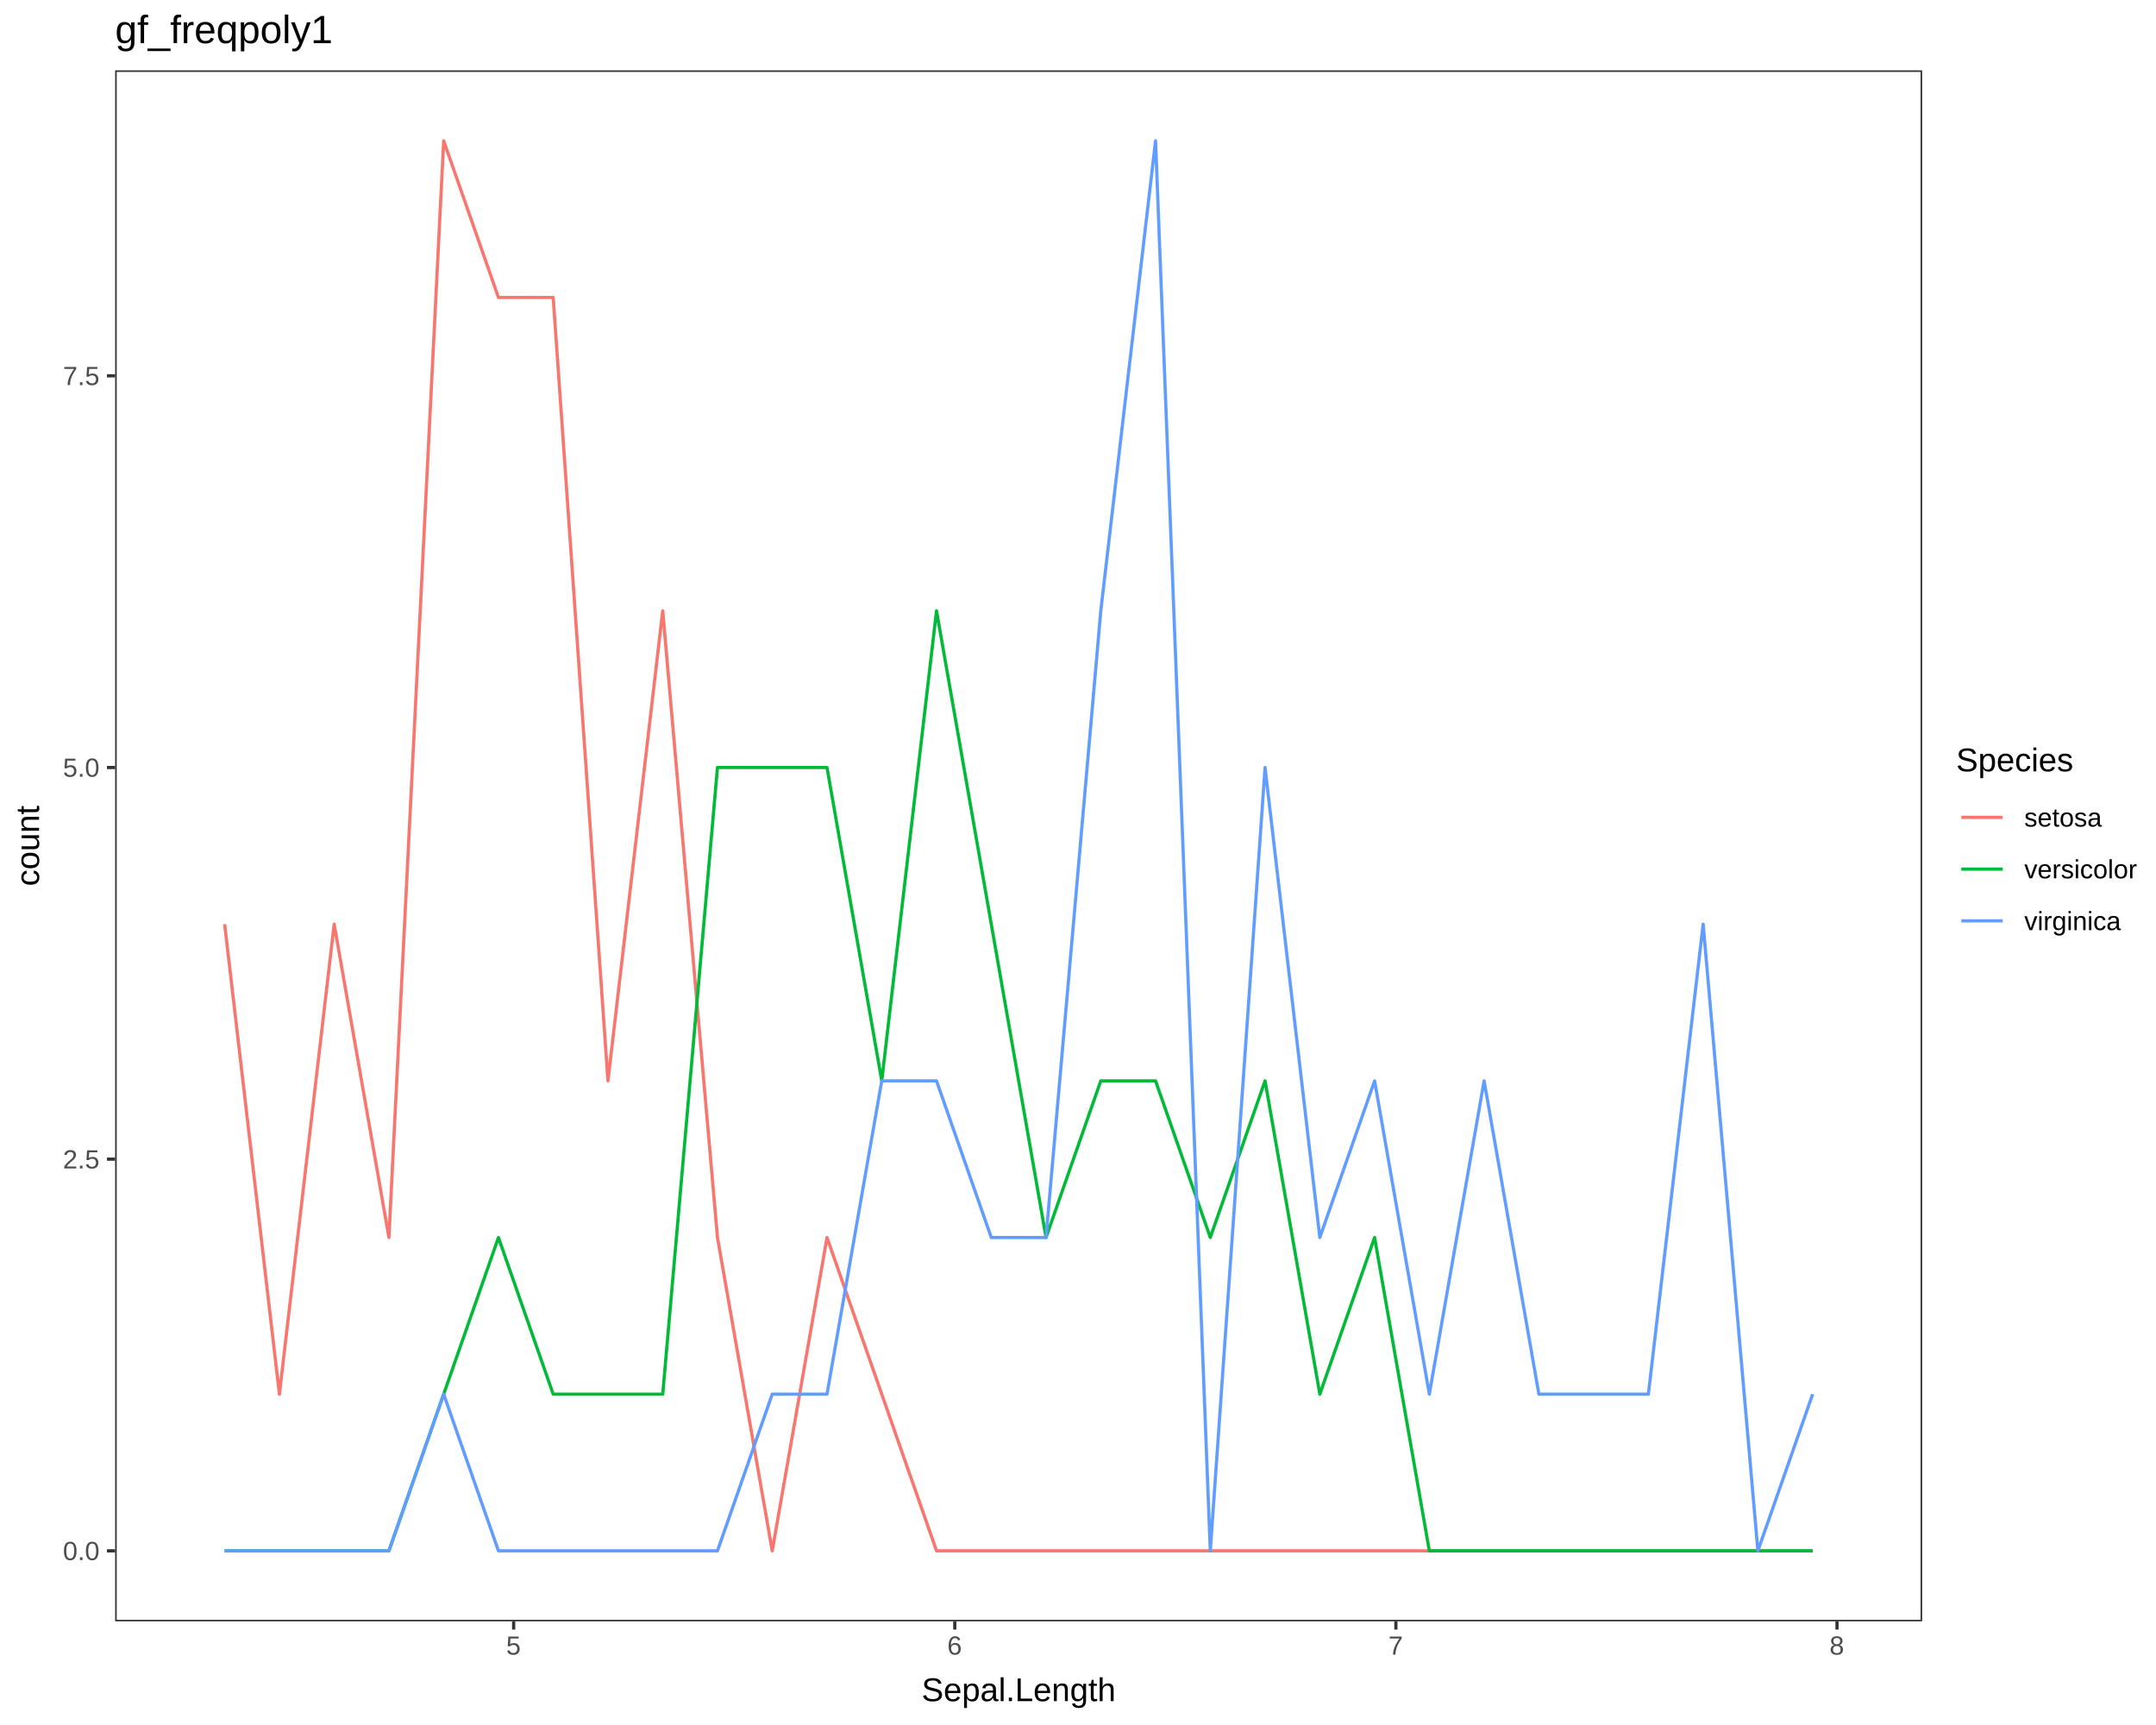
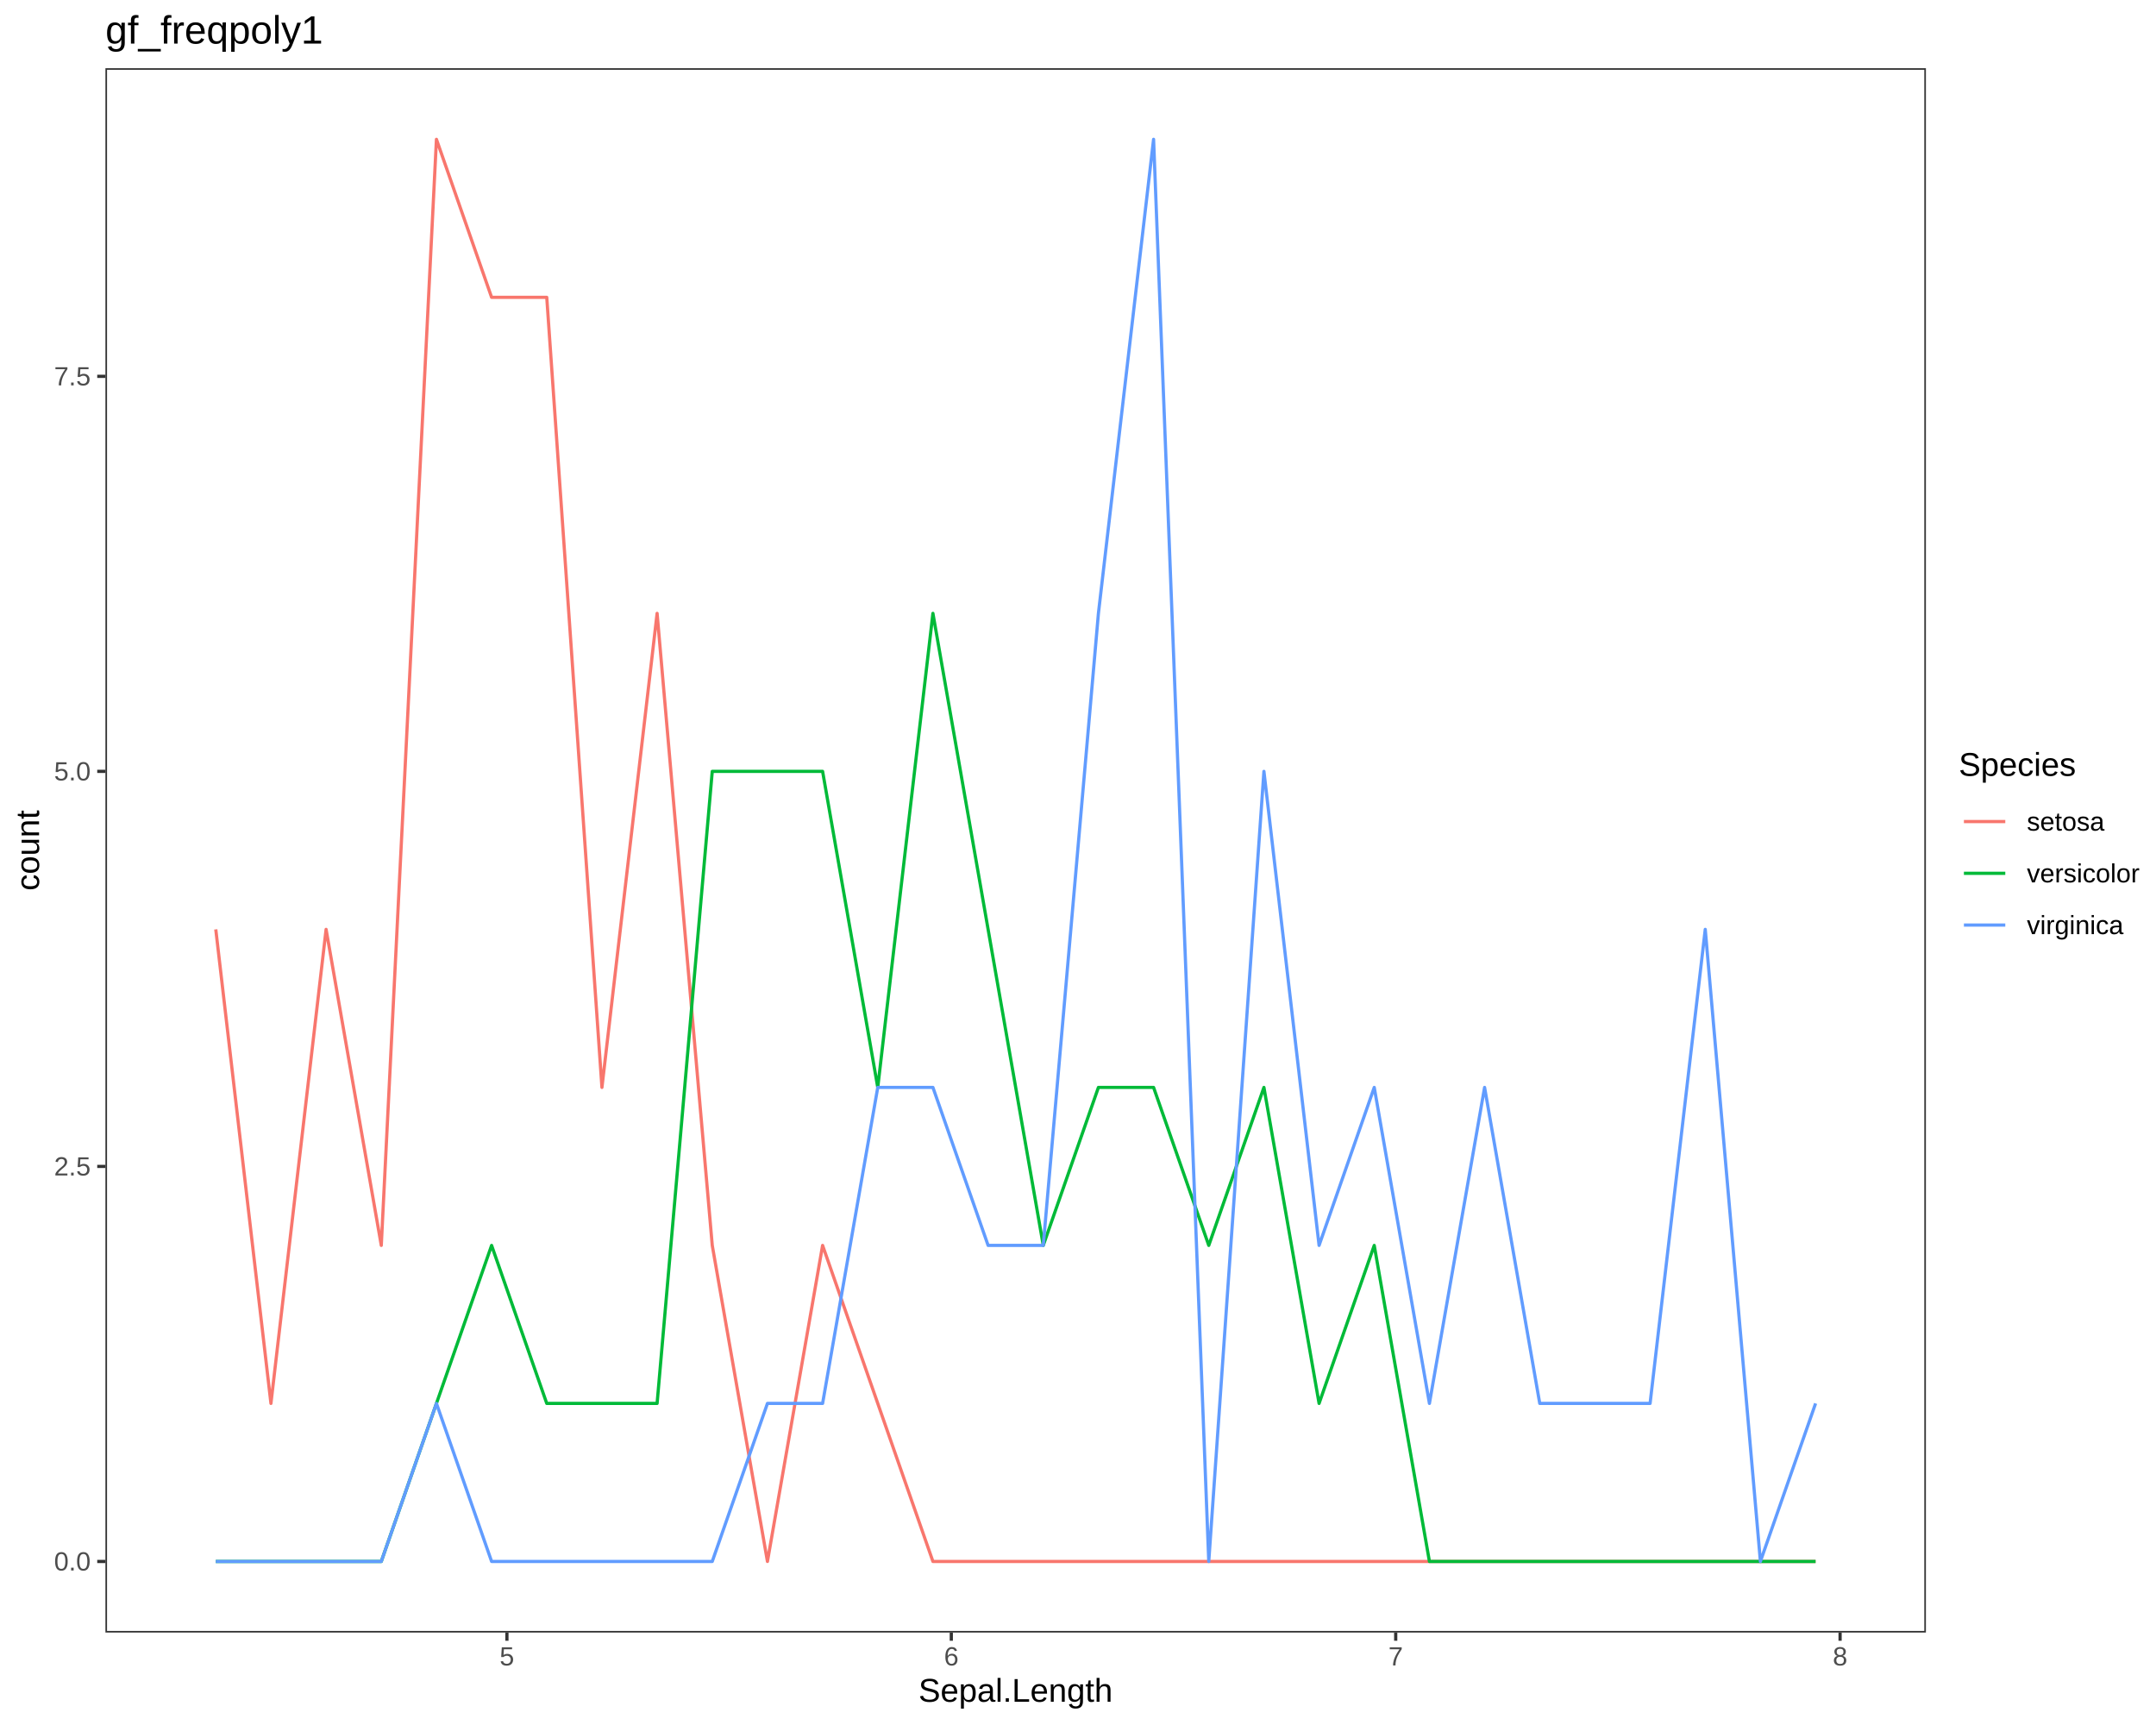
<svg xmlns="http://www.w3.org/2000/svg" viewBox="0 0 720.00 576.00">
  <defs>
    <style type="text/css">
-     line, polyline, path, rect, circle {
+     line, polyline, polygon, path, rect, circle {
      fill: none;
      stroke: #000000;
      stroke-linecap: round;
      stroke-linejoin: round;
      stroke-miterlimit: 10.00;
    }
  </style>
  </defs>
  <rect width="100%" height="100%" style="stroke: none; fill: #FFFFFF;" />
  <rect x="0.00" y="0.00" width="720.00" height="576.00" style="stroke-width: 1.07; stroke: #FFFFFF; fill: #FFFFFF;" />
  <defs>
-     <clipPath id="cpMzguNDQ4NXw2NDEuOTEzfDU0MS4zOTF8MjMuNDc2Nw==">
-       <rect x="38.45" y="23.48" width="603.46" height="517.91" />
+     <clipPath id="cpMzUuMjF8NjQzLjE2fDU0NS4xM3wyMi43Nw==">
+       <rect x="35.21" y="22.77" width="607.95" height="522.36" />
    </clipPath>
  </defs>
-   <rect x="38.45" y="23.48" width="603.46" height="517.91" style="stroke-width: 1.07; stroke: none; fill: #FFFFFF;" clip-path="url(#cpMzguNDQ4NXw2NDEuOTEzfDU0MS4zOTF8MjMuNDc2Nw==)" />
-   <polyline points="75.02,308.59 93.31,465.53 111.60,308.59 129.88,413.22 148.17,47.02 166.46,99.33 184.74,99.33 203.03,360.91 221.32,203.96 239.60,413.22 257.89,517.85 276.18,413.22 294.46,465.53 312.75,517.85 331.04,517.85 349.32,517.85 367.61,517.85 385.90,517.85 404.18,517.85 422.47,517.85 440.76,517.85 459.05,517.85 477.33,517.85 495.62,517.85 513.91,517.85 532.19,517.85 550.48,517.85 568.77,517.85 587.05,517.85 605.34,517.85 " style="stroke-width: 1.07; stroke: #F8766D; stroke-linecap: butt;" clip-path="url(#cpMzguNDQ4NXw2NDEuOTEzfDU0MS4zOTF8MjMuNDc2Nw==)" />
-   <polyline points="75.02,517.85 93.31,517.85 111.60,517.85 129.88,517.85 148.17,465.53 166.46,413.22 184.74,465.53 203.03,465.53 221.32,465.53 239.60,256.28 257.89,256.28 276.18,256.28 294.46,360.91 312.75,203.96 331.04,308.59 349.32,413.22 367.61,360.91 385.90,360.91 404.18,413.22 422.47,360.91 440.76,465.53 459.05,413.22 477.33,517.85 495.62,517.85 513.91,517.85 532.19,517.85 550.48,517.85 568.77,517.85 587.05,517.85 605.34,517.85 " style="stroke-width: 1.07; stroke: #00BA38; stroke-linecap: butt;" clip-path="url(#cpMzguNDQ4NXw2NDEuOTEzfDU0MS4zOTF8MjMuNDc2Nw==)" />
-   <polyline points="75.02,517.85 93.31,517.85 111.60,517.85 129.88,517.85 148.17,465.53 166.46,517.85 184.74,517.85 203.03,517.85 221.32,517.85 239.60,517.85 257.89,465.53 276.18,465.53 294.46,360.91 312.75,360.91 331.04,413.22 349.32,413.22 367.61,203.96 385.90,47.02 404.18,517.85 422.47,256.28 440.76,413.22 459.05,360.91 477.33,465.53 495.62,360.91 513.91,465.53 532.19,465.53 550.48,465.53 568.77,308.59 587.05,517.85 605.34,465.53 " style="stroke-width: 1.07; stroke: #619CFF; stroke-linecap: butt;" clip-path="url(#cpMzguNDQ4NXw2NDEuOTEzfDU0MS4zOTF8MjMuNDc2Nw==)" />
-   <rect x="38.45" y="23.48" width="603.46" height="517.91" style="stroke-width: 1.07; stroke: #333333;" clip-path="url(#cpMzguNDQ4NXw2NDEuOTEzfDU0MS4zOTF8MjMuNDc2Nw==)" />
+   <rect x="35.21" y="22.77" width="607.95" height="522.36" style="stroke-width: 1.07; stroke: none; fill: #FFFFFF;" clip-path="url(#cpMzUuMjF8NjQzLjE2fDU0NS4xM3wyMi43Nw==)" />
+   <polyline points="72.06,310.33 90.48,468.62 108.90,310.33 127.33,415.86 145.75,46.52 164.17,99.28 182.59,99.28 201.02,363.10 219.44,204.81 237.86,415.86 256.29,521.39 274.71,415.86 293.13,468.62 311.55,521.39 329.98,521.39 348.40,521.39 366.82,521.39 385.24,521.39 403.67,521.39 422.09,521.39 440.51,521.39 458.93,521.39 477.36,521.39 495.78,521.39 514.20,521.39 532.63,521.39 551.05,521.39 569.47,521.39 587.89,521.39 606.32,521.39 " style="stroke-width: 1.07; stroke: #F8766D; stroke-linecap: butt;" clip-path="url(#cpMzUuMjF8NjQzLjE2fDU0NS4xM3wyMi43Nw==)" />
+   <polyline points="72.06,521.39 90.48,521.39 108.90,521.39 127.33,521.39 145.75,468.62 164.17,415.86 182.59,468.62 201.02,468.62 219.44,468.62 237.86,257.57 256.29,257.57 274.71,257.57 293.13,363.10 311.55,204.81 329.98,310.33 348.40,415.86 366.82,363.10 385.24,363.10 403.67,415.86 422.09,363.10 440.51,468.62 458.93,415.86 477.36,521.39 495.78,521.39 514.20,521.39 532.63,521.39 551.05,521.39 569.47,521.39 587.89,521.39 606.32,521.39 " style="stroke-width: 1.07; stroke: #00BA38; stroke-linecap: butt;" clip-path="url(#cpMzUuMjF8NjQzLjE2fDU0NS4xM3wyMi43Nw==)" />
+   <polyline points="72.06,521.39 90.48,521.39 108.90,521.39 127.33,521.39 145.75,468.62 164.17,521.39 182.59,521.39 201.02,521.39 219.44,521.39 237.86,521.39 256.29,468.62 274.71,468.62 293.13,363.10 311.55,363.10 329.98,415.86 348.40,415.86 366.82,204.81 385.24,46.52 403.67,521.39 422.09,257.57 440.51,415.86 458.93,363.10 477.36,468.62 495.78,363.10 514.20,468.62 532.63,468.62 551.05,468.62 569.47,310.33 587.89,521.39 606.32,468.62 " style="stroke-width: 1.07; stroke: #619CFF; stroke-linecap: butt;" clip-path="url(#cpMzUuMjF8NjQzLjE2fDU0NS4xM3wyMi43Nw==)" />
+   <rect x="35.21" y="22.77" width="607.95" height="522.36" style="stroke-width: 1.07; stroke: #333333;" clip-path="url(#cpMzUuMjF8NjQzLjE2fDU0NS4xM3wyMi43Nw==)" />
  <defs>
-     <clipPath id="cpMHw3MjB8NTc2fDA=">
+     <clipPath id="cpMC4wMHw3MjAuMDB8NTc2LjAwfDAuMDA=">
      <rect x="0.00" y="0.00" width="720.00" height="576.00" />
    </clipPath>
  </defs>
-   <g clip-path="url(#cpMHw3MjB8NTc2fDA=)">
-     <text x="21.01" y="520.94" style="font-size: 8.80px; fill: #4D4D4D; font-family: Liberation Sans;" textLength="12.51px" lengthAdjust="spacingAndGlyphs">0.0</text>
+   <g clip-path="url(#cpMC4wMHw3MjAuMDB8NTc2LjAwfDAuMDA=)">
+     <text x="18.06" y="524.41" style="font-size: 8.80px; fill: #4D4D4D; font-family: Liberation Sans;" textLength="12.22px" lengthAdjust="spacingAndGlyphs">0.0</text>
  </g>
-   <g clip-path="url(#cpMHw3MjB8NTc2fDA=)">
-     <text x="21.01" y="390.16" style="font-size: 8.80px; fill: #4D4D4D; font-family: Liberation Sans;" textLength="12.51px" lengthAdjust="spacingAndGlyphs">2.5</text>
+   <g clip-path="url(#cpMC4wMHw3MjAuMDB8NTc2LjAwfDAuMDA=)">
+     <text x="18.06" y="392.50" style="font-size: 8.80px; fill: #4D4D4D; font-family: Liberation Sans;" textLength="12.22px" lengthAdjust="spacingAndGlyphs">2.5</text>
  </g>
-   <g clip-path="url(#cpMHw3MjB8NTc2fDA=)">
-     <text x="21.01" y="259.37" style="font-size: 8.80px; fill: #4D4D4D; font-family: Liberation Sans;" textLength="12.51px" lengthAdjust="spacingAndGlyphs">5.0</text>
+   <g clip-path="url(#cpMC4wMHw3MjAuMDB8NTc2LjAwfDAuMDA=)">
+     <text x="18.06" y="260.59" style="font-size: 8.80px; fill: #4D4D4D; font-family: Liberation Sans;" textLength="12.22px" lengthAdjust="spacingAndGlyphs">5.0</text>
  </g>
-   <g clip-path="url(#cpMHw3MjB8NTc2fDA=)">
-     <text x="21.01" y="128.58" style="font-size: 8.80px; fill: #4D4D4D; font-family: Liberation Sans;" textLength="12.51px" lengthAdjust="spacingAndGlyphs">7.5</text>
+   <g clip-path="url(#cpMC4wMHw3MjAuMDB8NTc2LjAwfDAuMDA=)">
+     <text x="18.06" y="128.68" style="font-size: 8.80px; fill: #4D4D4D; font-family: Liberation Sans;" textLength="12.22px" lengthAdjust="spacingAndGlyphs">7.5</text>
  </g>
-   <polyline points="35.71,517.85 38.45,517.85 " style="stroke-width: 1.07; stroke: #333333; stroke-linecap: butt;" clip-path="url(#cpMHw3MjB8NTc2fDA=)" />
-   <polyline points="35.71,387.06 38.45,387.06 " style="stroke-width: 1.07; stroke: #333333; stroke-linecap: butt;" clip-path="url(#cpMHw3MjB8NTc2fDA=)" />
-   <polyline points="35.71,256.28 38.45,256.28 " style="stroke-width: 1.07; stroke: #333333; stroke-linecap: butt;" clip-path="url(#cpMHw3MjB8NTc2fDA=)" />
-   <polyline points="35.71,125.49 38.45,125.49 " style="stroke-width: 1.07; stroke: #333333; stroke-linecap: butt;" clip-path="url(#cpMHw3MjB8NTc2fDA=)" />
-   <polyline points="171.54,544.13 171.54,541.39 " style="stroke-width: 1.07; stroke: #333333; stroke-linecap: butt;" clip-path="url(#cpMHw3MjB8NTc2fDA=)" />
-   <polyline points="318.85,544.13 318.85,541.39 " style="stroke-width: 1.07; stroke: #333333; stroke-linecap: butt;" clip-path="url(#cpMHw3MjB8NTc2fDA=)" />
-   <polyline points="466.16,544.13 466.16,541.39 " style="stroke-width: 1.07; stroke: #333333; stroke-linecap: butt;" clip-path="url(#cpMHw3MjB8NTc2fDA=)" />
-   <polyline points="613.47,544.13 613.47,541.39 " style="stroke-width: 1.07; stroke: #333333; stroke-linecap: butt;" clip-path="url(#cpMHw3MjB8NTc2fDA=)" />
-   <g clip-path="url(#cpMHw3MjB8NTc2fDA=)">
-     <text x="169.03" y="552.51" style="font-size: 8.80px; fill: #4D4D4D; font-family: Liberation Sans;" textLength="5.01px" lengthAdjust="spacingAndGlyphs">5</text>
+   <polyline points="32.47,521.39 35.21,521.39 " style="stroke-width: 1.07; stroke: #333333; stroke-linecap: butt;" clip-path="url(#cpMC4wMHw3MjAuMDB8NTc2LjAwfDAuMDA=)" />
+   <polyline points="32.47,389.48 35.21,389.48 " style="stroke-width: 1.07; stroke: #333333; stroke-linecap: butt;" clip-path="url(#cpMC4wMHw3MjAuMDB8NTc2LjAwfDAuMDA=)" />
+   <polyline points="32.47,257.57 35.21,257.57 " style="stroke-width: 1.07; stroke: #333333; stroke-linecap: butt;" clip-path="url(#cpMC4wMHw3MjAuMDB8NTc2LjAwfDAuMDA=)" />
+   <polyline points="32.47,125.66 35.21,125.66 " style="stroke-width: 1.07; stroke: #333333; stroke-linecap: butt;" clip-path="url(#cpMC4wMHw3MjAuMDB8NTc2LjAwfDAuMDA=)" />
+   <polyline points="169.29,547.87 169.29,545.13 " style="stroke-width: 1.07; stroke: #333333; stroke-linecap: butt;" clip-path="url(#cpMC4wMHw3MjAuMDB8NTc2LjAwfDAuMDA=)" />
+   <polyline points="317.69,547.87 317.69,545.13 " style="stroke-width: 1.07; stroke: #333333; stroke-linecap: butt;" clip-path="url(#cpMC4wMHw3MjAuMDB8NTc2LjAwfDAuMDA=)" />
+   <polyline points="466.10,547.87 466.10,545.13 " style="stroke-width: 1.07; stroke: #333333; stroke-linecap: butt;" clip-path="url(#cpMC4wMHw3MjAuMDB8NTc2LjAwfDAuMDA=)" />
+   <polyline points="614.50,547.87 614.50,545.13 " style="stroke-width: 1.07; stroke: #333333; stroke-linecap: butt;" clip-path="url(#cpMC4wMHw3MjAuMDB8NTc2LjAwfDAuMDA=)" />
+   <g clip-path="url(#cpMC4wMHw3MjAuMDB8NTc2LjAwfDAuMDA=)">
+     <text x="166.84" y="556.11" style="font-size: 8.80px; fill: #4D4D4D; font-family: Liberation Sans;" textLength="4.89px" lengthAdjust="spacingAndGlyphs">5</text>
  </g>
-   <g clip-path="url(#cpMHw3MjB8NTc2fDA=)">
-     <text x="316.34" y="552.51" style="font-size: 8.80px; fill: #4D4D4D; font-family: Liberation Sans;" textLength="5.01px" lengthAdjust="spacingAndGlyphs">6</text>
+   <g clip-path="url(#cpMC4wMHw3MjAuMDB8NTc2LjAwfDAuMDA=)">
+     <text x="315.25" y="556.11" style="font-size: 8.80px; fill: #4D4D4D; font-family: Liberation Sans;" textLength="4.89px" lengthAdjust="spacingAndGlyphs">6</text>
  </g>
-   <g clip-path="url(#cpMHw3MjB8NTc2fDA=)">
-     <text x="463.65" y="552.51" style="font-size: 8.80px; fill: #4D4D4D; font-family: Liberation Sans;" textLength="5.01px" lengthAdjust="spacingAndGlyphs">7</text>
+   <g clip-path="url(#cpMC4wMHw3MjAuMDB8NTc2LjAwfDAuMDA=)">
+     <text x="463.65" y="556.11" style="font-size: 8.80px; fill: #4D4D4D; font-family: Liberation Sans;" textLength="4.89px" lengthAdjust="spacingAndGlyphs">7</text>
  </g>
-   <g clip-path="url(#cpMHw3MjB8NTc2fDA=)">
-     <text x="610.96" y="552.51" style="font-size: 8.80px; fill: #4D4D4D; font-family: Liberation Sans;" textLength="5.01px" lengthAdjust="spacingAndGlyphs">8</text>
+   <g clip-path="url(#cpMC4wMHw3MjAuMDB8NTc2LjAwfDAuMDA=)">
+     <text x="612.06" y="556.11" style="font-size: 8.80px; fill: #4D4D4D; font-family: Liberation Sans;" textLength="4.89px" lengthAdjust="spacingAndGlyphs">8</text>
  </g>
-   <g clip-path="url(#cpMHw3MjB8NTc2fDA=)">
-     <text x="307.76" y="568.04" style="font-size: 11.00px; font-family: Liberation Sans;" textLength="64.83px" lengthAdjust="spacingAndGlyphs">Sepal.Length</text>
+   <g clip-path="url(#cpMC4wMHw3MjAuMDB8NTc2LjAwfDAuMDA=)">
+     <text x="306.73" y="568.24" style="font-size: 11.00px; font-family: Liberation Sans;" textLength="64.91px" lengthAdjust="spacingAndGlyphs">Sepal.Length</text>
  </g>
-   <g clip-path="url(#cpMHw3MjB8NTc2fDA=)">
-     <text transform="translate(13.04,295.89) rotate(-90)" style="font-size: 11.00px; font-family: Liberation Sans;" textLength="26.91px" lengthAdjust="spacingAndGlyphs">count</text>
+   <g clip-path="url(#cpMC4wMHw3MjAuMDB8NTc2LjAwfDAuMDA=)">
+     <text transform="translate(13.04,297.42) rotate(-90)" style="font-size: 11.00px; font-family: Liberation Sans;" textLength="26.94px" lengthAdjust="spacingAndGlyphs">count</text>
  </g>
-   <rect x="653.25" y="248.75" width="61.27" height="67.37" style="stroke-width: 1.07; stroke: none; fill: #FFFFFF;" clip-path="url(#cpMHw3MjB8NTc2fDA=)" />
-   <g clip-path="url(#cpMHw3MjB8NTc2fDA=)">
-     <text x="653.25" y="257.56" style="font-size: 11.00px; font-family: Liberation Sans;" textLength="39.13px" lengthAdjust="spacingAndGlyphs">Species</text>
+   <rect x="654.12" y="250.37" width="60.40" height="67.16" style="stroke-width: 1.07; stroke: none; fill: #FFFFFF;" clip-path="url(#cpMC4wMHw3MjAuMDB8NTc2LjAwfDAuMDA=)" />
+   <g clip-path="url(#cpMC4wMHw3MjAuMDB8NTc2LjAwfDAuMDA=)">
+     <text x="654.12" y="259.07" style="font-size: 11.00px; font-family: Liberation Sans;" textLength="39.16px" lengthAdjust="spacingAndGlyphs">Species</text>
  </g>
-   <rect x="653.25" y="264.28" width="17.28" height="17.28" style="stroke-width: 1.07; stroke: none; fill: #FFFFFF;" clip-path="url(#cpMHw3MjB8NTc2fDA=)" />
-   <line x1="654.98" y1="272.92" x2="668.80" y2="272.92" style="stroke-width: 1.07; stroke: #F8766D; stroke-linecap: butt;" clip-path="url(#cpMHw3MjB8NTc2fDA=)" />
-   <rect x="653.25" y="281.56" width="17.28" height="17.28" style="stroke-width: 1.07; stroke: none; fill: #FFFFFF;" clip-path="url(#cpMHw3MjB8NTc2fDA=)" />
-   <line x1="654.98" y1="290.20" x2="668.80" y2="290.20" style="stroke-width: 1.07; stroke: #00BA38; stroke-linecap: butt;" clip-path="url(#cpMHw3MjB8NTc2fDA=)" />
-   <rect x="653.25" y="298.84" width="17.28" height="17.28" style="stroke-width: 1.07; stroke: none; fill: #FFFFFF;" clip-path="url(#cpMHw3MjB8NTc2fDA=)" />
-   <line x1="654.98" y1="307.48" x2="668.80" y2="307.48" style="stroke-width: 1.07; stroke: #619CFF; stroke-linecap: butt;" clip-path="url(#cpMHw3MjB8NTc2fDA=)" />
-   <g clip-path="url(#cpMHw3MjB8NTc2fDA=)">
-     <text x="676.01" y="276.01" style="font-size: 8.80px; font-family: Liberation Sans;" textLength="26.52px" lengthAdjust="spacingAndGlyphs">setosa</text>
+   <rect x="654.12" y="265.69" width="17.28" height="17.28" style="stroke-width: 1.07; stroke: none; fill: #FFFFFF;" clip-path="url(#cpMC4wMHw3MjAuMDB8NTc2LjAwfDAuMDA=)" />
+   <line x1="655.85" y1="274.33" x2="669.67" y2="274.33" style="stroke-width: 1.07; stroke: #F8766D; stroke-linecap: butt;" clip-path="url(#cpMC4wMHw3MjAuMDB8NTc2LjAwfDAuMDA=)" />
+   <rect x="654.12" y="282.97" width="17.28" height="17.28" style="stroke-width: 1.07; stroke: none; fill: #FFFFFF;" clip-path="url(#cpMC4wMHw3MjAuMDB8NTc2LjAwfDAuMDA=)" />
+   <line x1="655.85" y1="291.61" x2="669.67" y2="291.61" style="stroke-width: 1.07; stroke: #00BA38; stroke-linecap: butt;" clip-path="url(#cpMC4wMHw3MjAuMDB8NTc2LjAwfDAuMDA=)" />
+   <rect x="654.12" y="300.25" width="17.28" height="17.28" style="stroke-width: 1.07; stroke: none; fill: #FFFFFF;" clip-path="url(#cpMC4wMHw3MjAuMDB8NTc2LjAwfDAuMDA=)" />
+   <line x1="655.85" y1="308.89" x2="669.67" y2="308.89" style="stroke-width: 1.07; stroke: #619CFF; stroke-linecap: butt;" clip-path="url(#cpMC4wMHw3MjAuMDB8NTc2LjAwfDAuMDA=)" />
+   <g clip-path="url(#cpMC4wMHw3MjAuMDB8NTc2LjAwfDAuMDA=)">
+     <text x="676.88" y="277.36" style="font-size: 8.80px; font-family: Liberation Sans;" textLength="25.92px" lengthAdjust="spacingAndGlyphs">setosa</text>
  </g>
-   <g clip-path="url(#cpMHw3MjB8NTc2fDA=)">
-     <text x="676.01" y="293.29" style="font-size: 8.80px; font-family: Liberation Sans;" textLength="38.51px" lengthAdjust="spacingAndGlyphs">versicolor</text>
+   <g clip-path="url(#cpMC4wMHw3MjAuMDB8NTc2LjAwfDAuMDA=)">
+     <text x="676.88" y="294.64" style="font-size: 8.80px; font-family: Liberation Sans;" textLength="37.64px" lengthAdjust="spacingAndGlyphs">versicolor</text>
  </g>
-   <g clip-path="url(#cpMHw3MjB8NTc2fDA=)">
-     <text x="676.01" y="310.57" style="font-size: 8.80px; font-family: Liberation Sans;" textLength="33.01px" lengthAdjust="spacingAndGlyphs">virginica</text>
+   <g clip-path="url(#cpMC4wMHw3MjAuMDB8NTc2LjAwfDAuMDA=)">
+     <text x="676.88" y="311.92" style="font-size: 8.80px; font-family: Liberation Sans;" textLength="32.27px" lengthAdjust="spacingAndGlyphs">virginica</text>
  </g>
-   <g clip-path="url(#cpMHw3MjB8NTc2fDA=)">
-     <text x="38.45" y="14.42" style="font-size: 13.20px; font-family: Liberation Sans;" textLength="71.55px" lengthAdjust="spacingAndGlyphs">gf_freqpoly1</text>
+   <g clip-path="url(#cpMC4wMHw3MjAuMDB8NTc2LjAwfDAuMDA=)">
+     <text x="35.21" y="14.56" style="font-size: 13.20px; font-family: Liberation Sans;" textLength="72.53px" lengthAdjust="spacingAndGlyphs">gf_freqpoly1</text>
  </g>
</svg>
